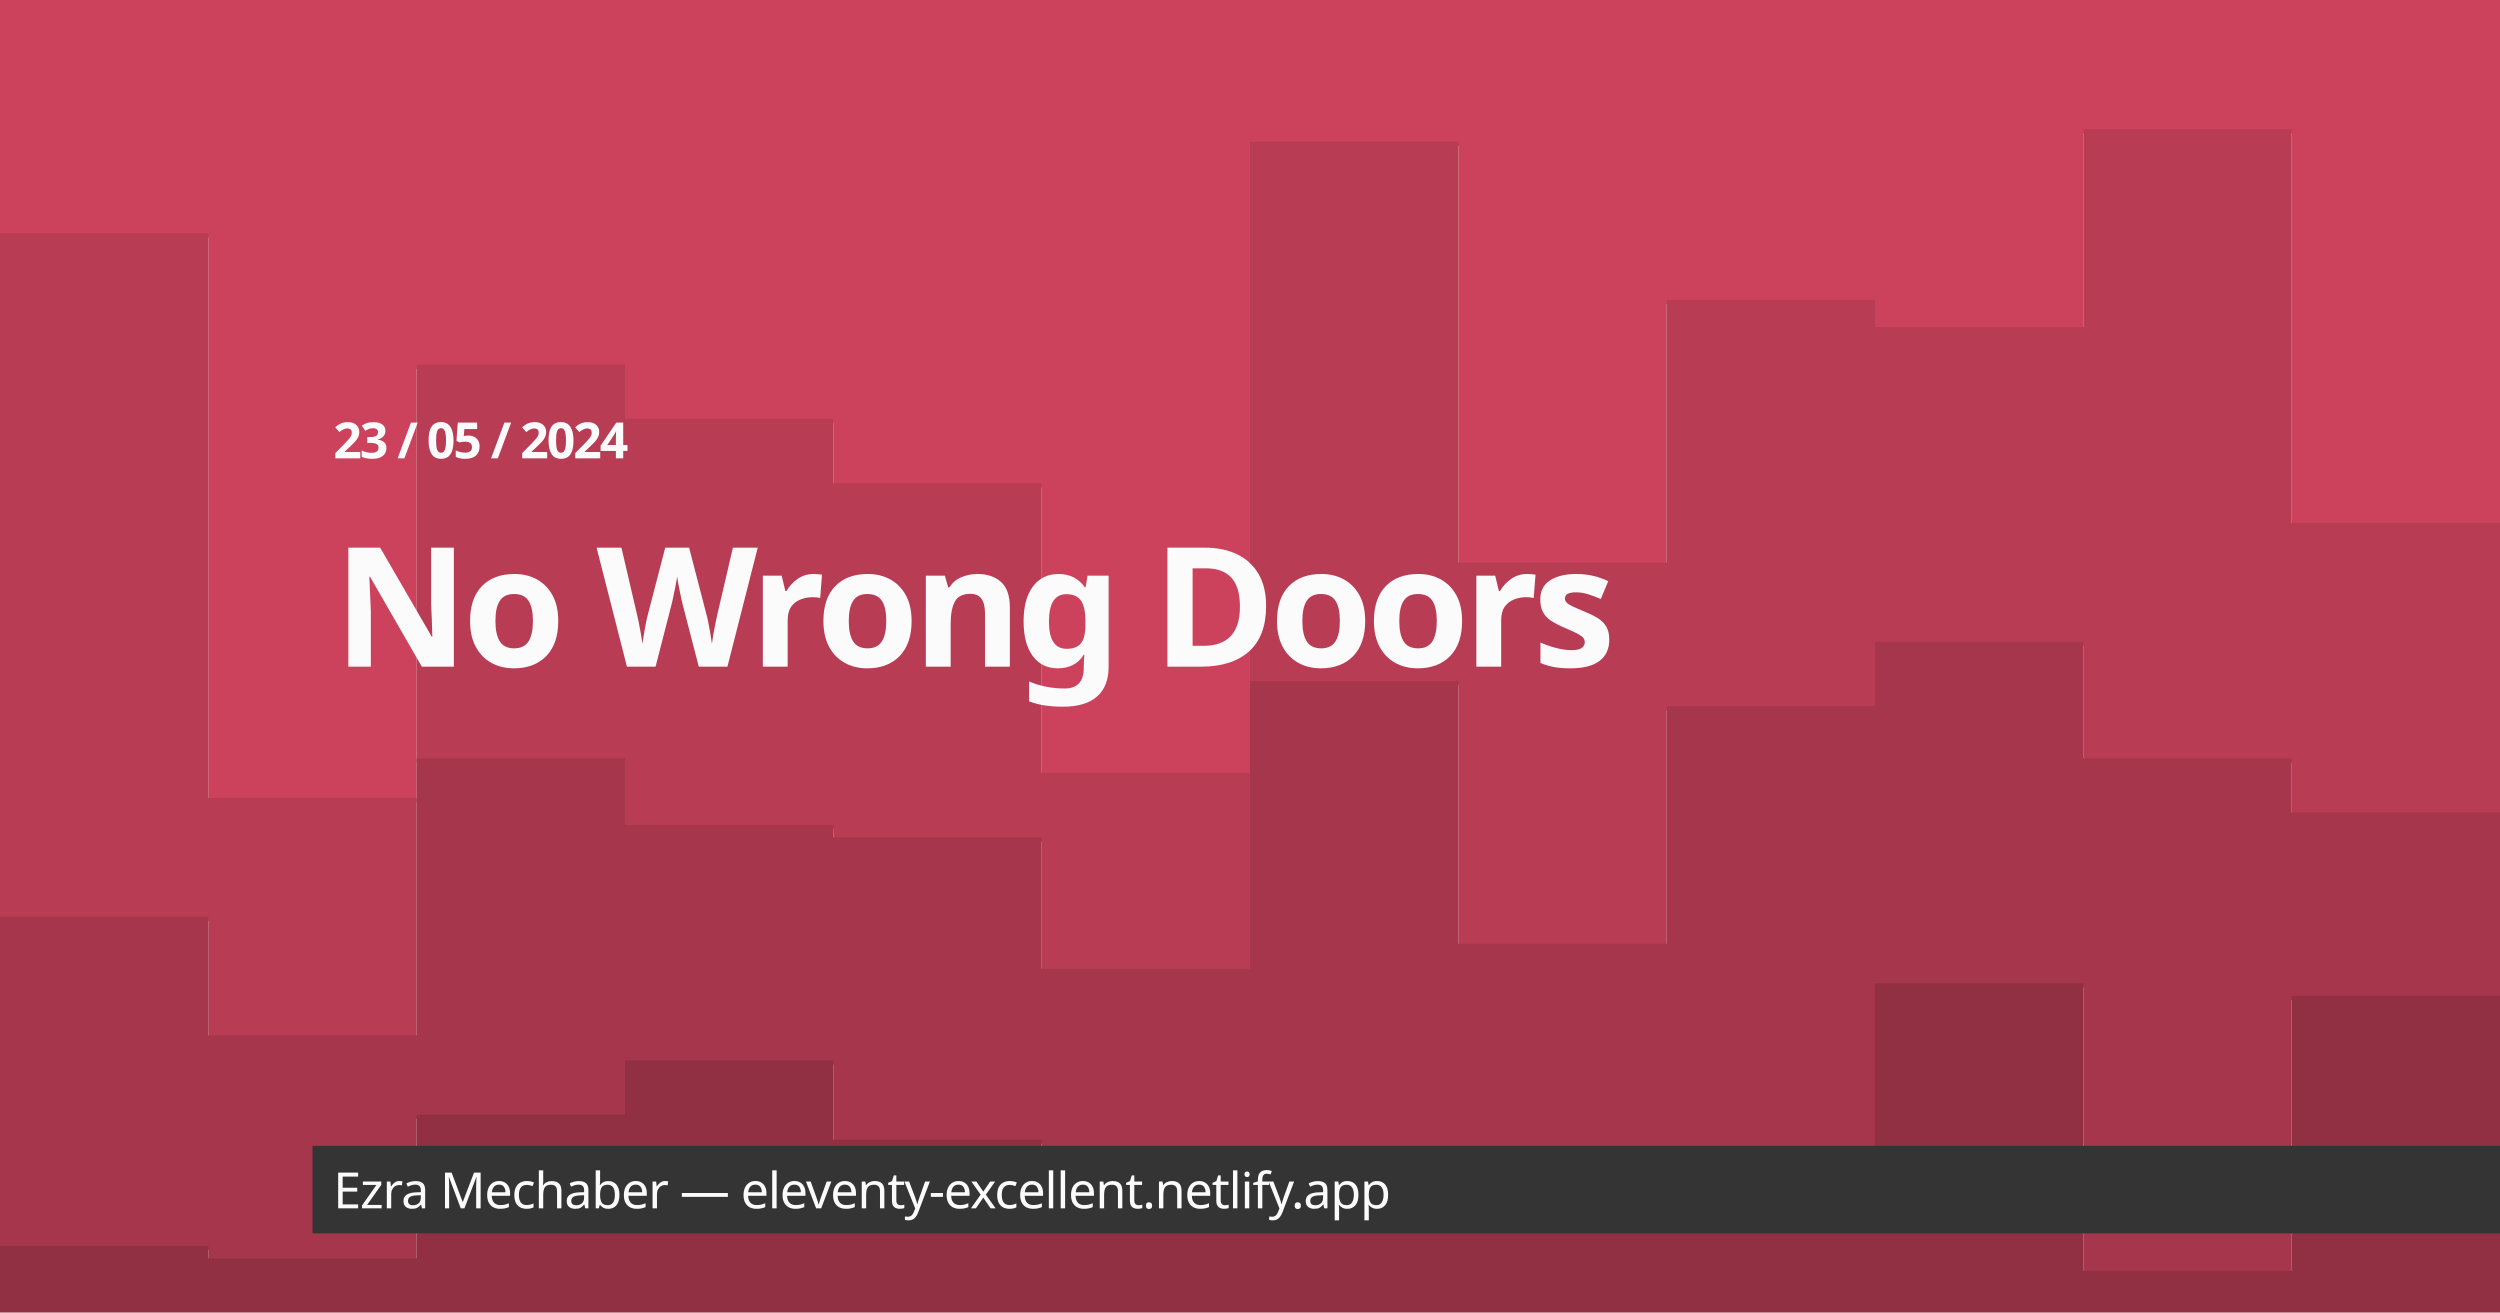
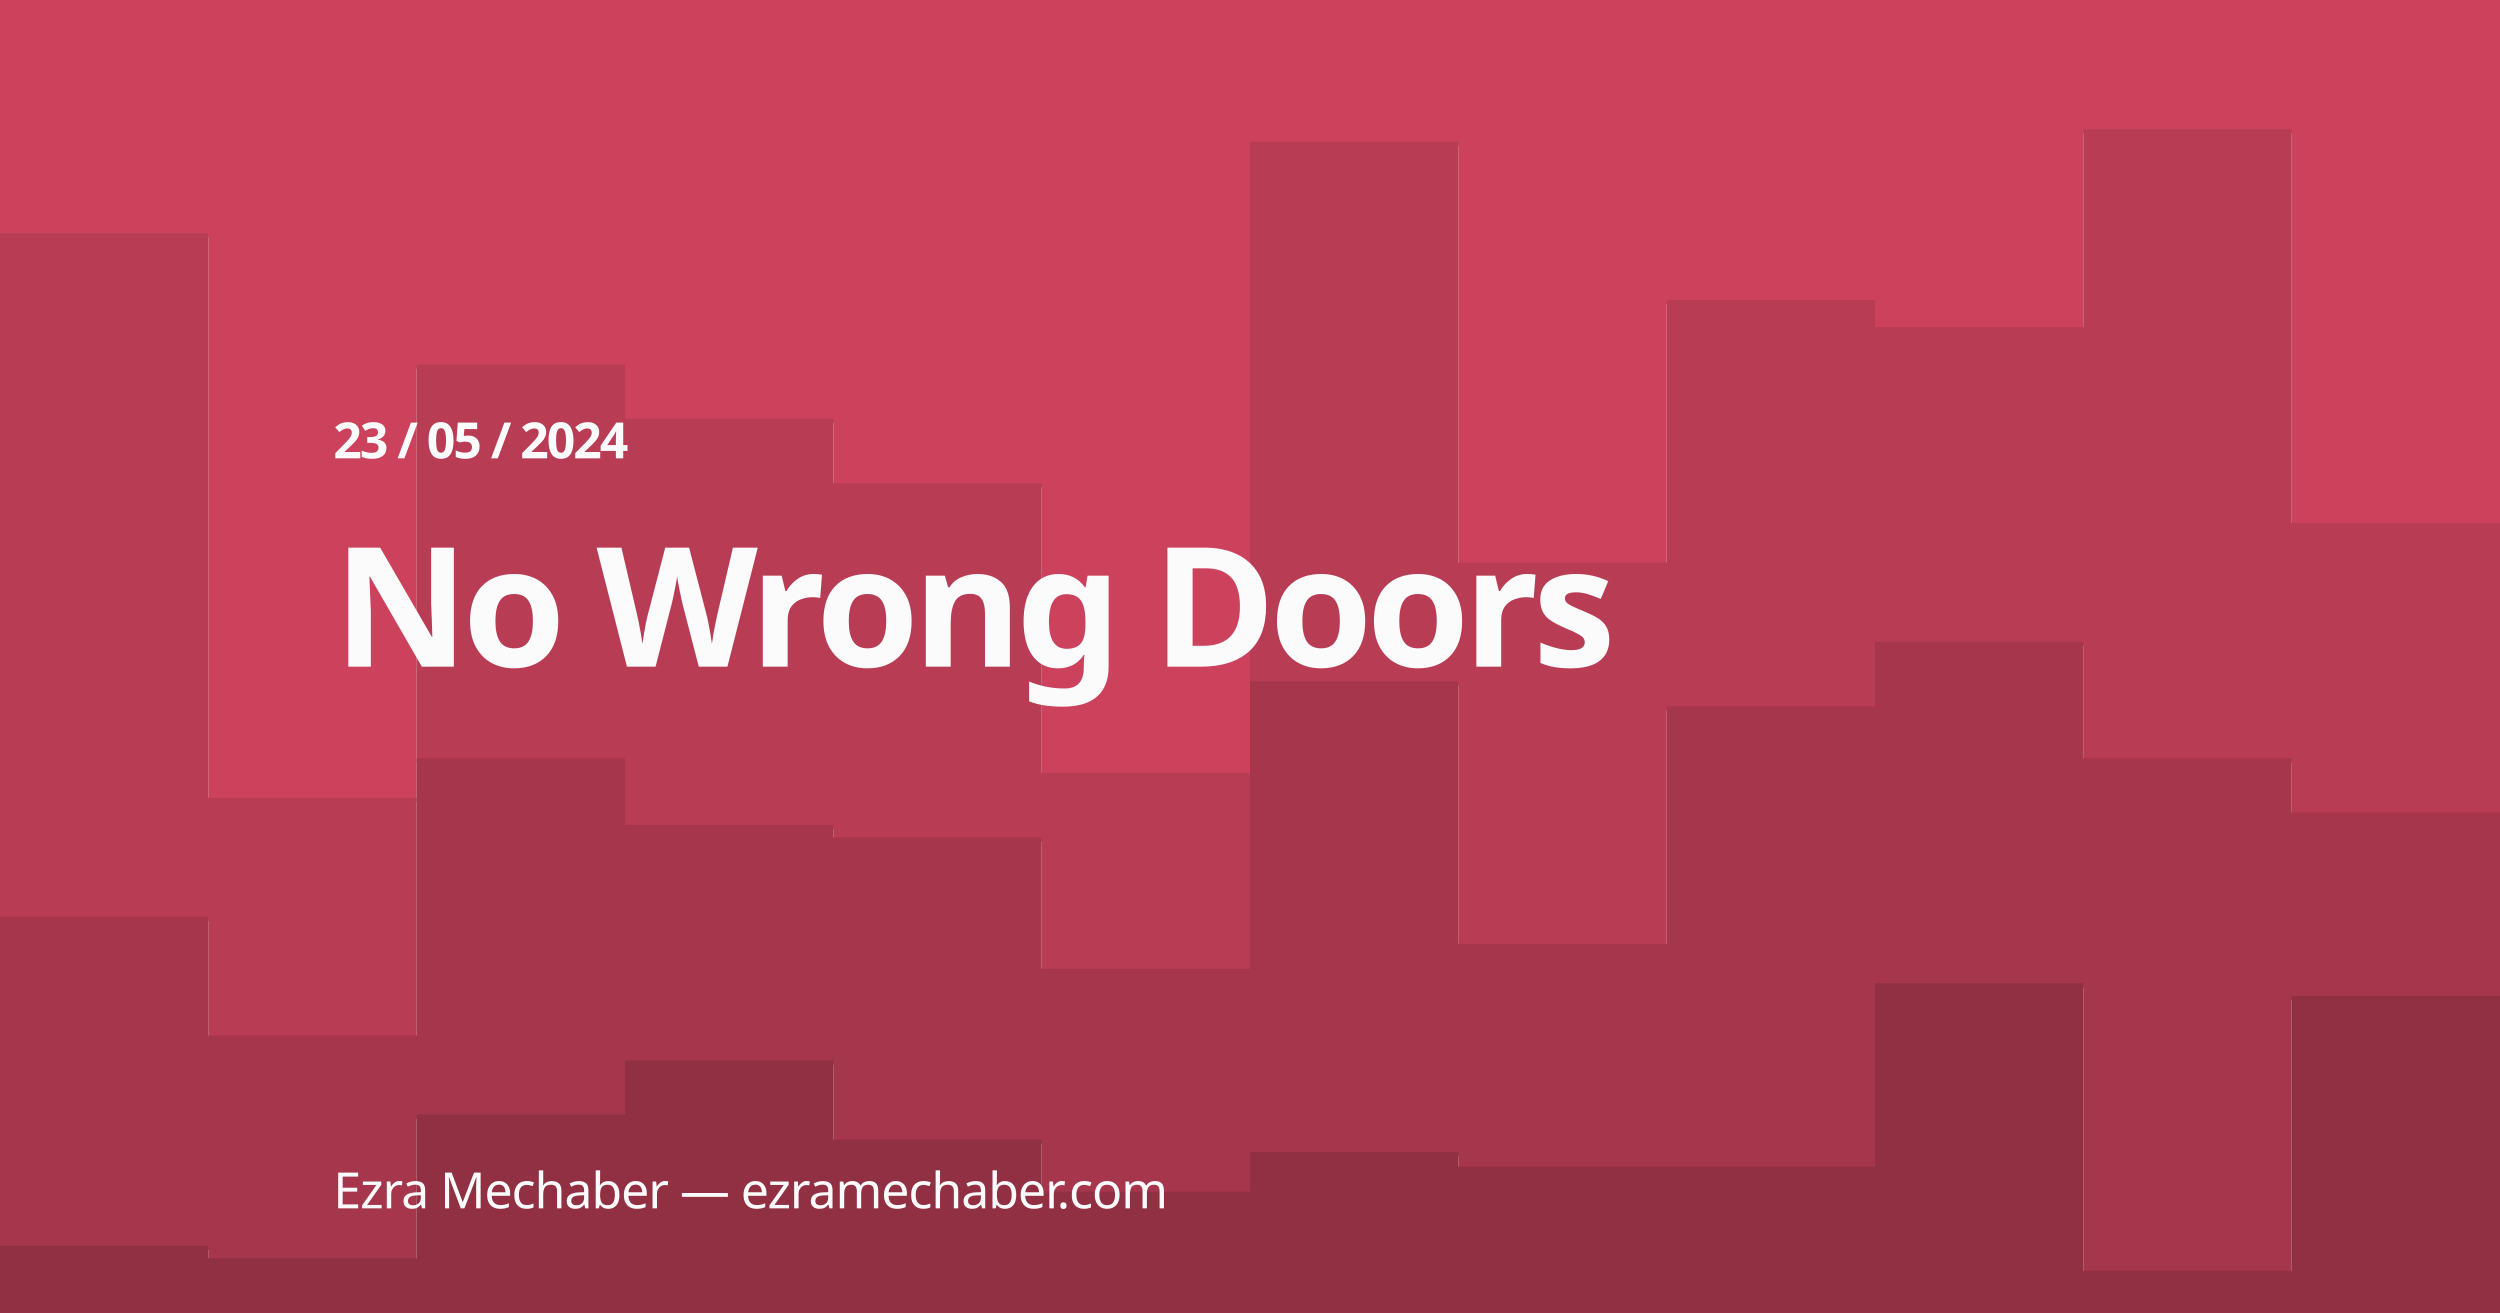
<svg xmlns="http://www.w3.org/2000/svg" width="1200" height="630" viewBox="0 0 1200 630" version="1.1">
-   <svg id="visual" viewBox="0 0 1200 630" width="1200" height="630">
+   <g viewBox="0 0 1200 630" width="1200" height="630">
    <path d="M0 114L100 114L100 385L200 385L200 177L300 177L300 203L400 203L400 234L500 234L500 373L600 373L600 70L700 70L700 272L800 272L800 146L900 146L900 159L1000 159L1000 64L1100 64L1100 253L1200 253L1200 58L1200 0L1200 0L1100 0L1100 0L1000 0L1000 0L900 0L900 0L800 0L800 0L700 0L700 0L600 0L600 0L500 0L500 0L400 0L400 0L300 0L300 0L200 0L200 0L100 0L100 0L0 0Z" fill="#dd4462" />
    <path d="M0 442L100 442L100 499L200 499L200 366L300 366L300 398L400 398L400 404L500 404L500 467L600 467L600 329L700 329L700 455L800 455L800 341L900 341L900 310L1000 310L1000 366L1100 366L1100 392L1200 392L1200 348L1200 56L1200 251L1100 251L1100 62L1000 62L1000 157L900 157L900 144L800 144L800 270L700 270L700 68L600 68L600 371L500 371L500 232L400 232L400 201L300 201L300 175L200 175L200 383L100 383L100 112L0 112Z" fill="#c73d58" />
    <path d="M0 600L100 600L100 606L200 606L200 537L300 537L300 511L400 511L400 549L500 549L500 574L600 574L600 555L700 555L700 562L800 562L800 562L900 562L900 474L1000 474L1000 612L1100 612L1100 480L1200 480L1200 455L1200 346L1200 390L1100 390L1100 364L1000 364L1000 308L900 308L900 339L800 339L800 453L700 453L700 327L600 327L600 465L500 465L500 402L400 402L400 396L300 396L300 364L200 364L200 497L100 497L100 440L0 440Z" fill="#b1364e" />
    <path d="M0 631L100 631L100 631L200 631L200 631L300 631L300 631L400 631L400 631L500 631L500 631L600 631L600 631L700 631L700 631L800 631L800 631L900 631L900 631L1000 631L1000 631L1100 631L1100 631L1200 631L1200 631L1200 453L1200 478L1100 478L1100 610L1000 610L1000 472L900 472L900 560L800 560L800 560L700 560L700 553L600 553L600 572L500 572L500 547L400 547L400 509L300 509L300 535L200 535L200 604L100 604L100 598L0 598Z" fill="#9a3044" />
-   </svg>
+   </g>
  <rect id="bg" width="100%" height="100%" opacity="0.1" fill="#343434" />
-   <rect id="name-bg" width="100%" height="42px" fill="#343434" transform="translate(150,550)" />
  <text font-family="'Red Hat Display', Ubuntu, sans-serif" font-size="24" font-weight="900" fill="#FBFBFB" letter-spacing="-1">
    <tspan x="160" y="220">
- 				23 / 05 / 2024
- 			</tspan>
+       23 / 05 / 2024
+     </tspan>
  </text>
  <text id="text" font-family="'Red Hat Display', Ubuntu, sans-serif" font-size="80" font-weight="900" fill="#FBFBFB" letter-spacing="-3">
-     <tspan x="160" y="320">
- 				No Wrong Doors
- 			</tspan>
+     <tspan x="160" y="320"> No Wrong Doors </tspan>
  </text>
  <text font-family="'Red Hat Display', Ubuntu, sans-serif" font-size="24" font-weight="500" fill="#FBFBFB" letter-spacing="-0.5">
-     <tspan x="160" y="580">Ezra Mechaber — eleventy-excellent.netlify.app</tspan>
+     <tspan x="160" y="580">Ezra Mechaber — ezramechaber.com</tspan>
  </text>
</svg>
